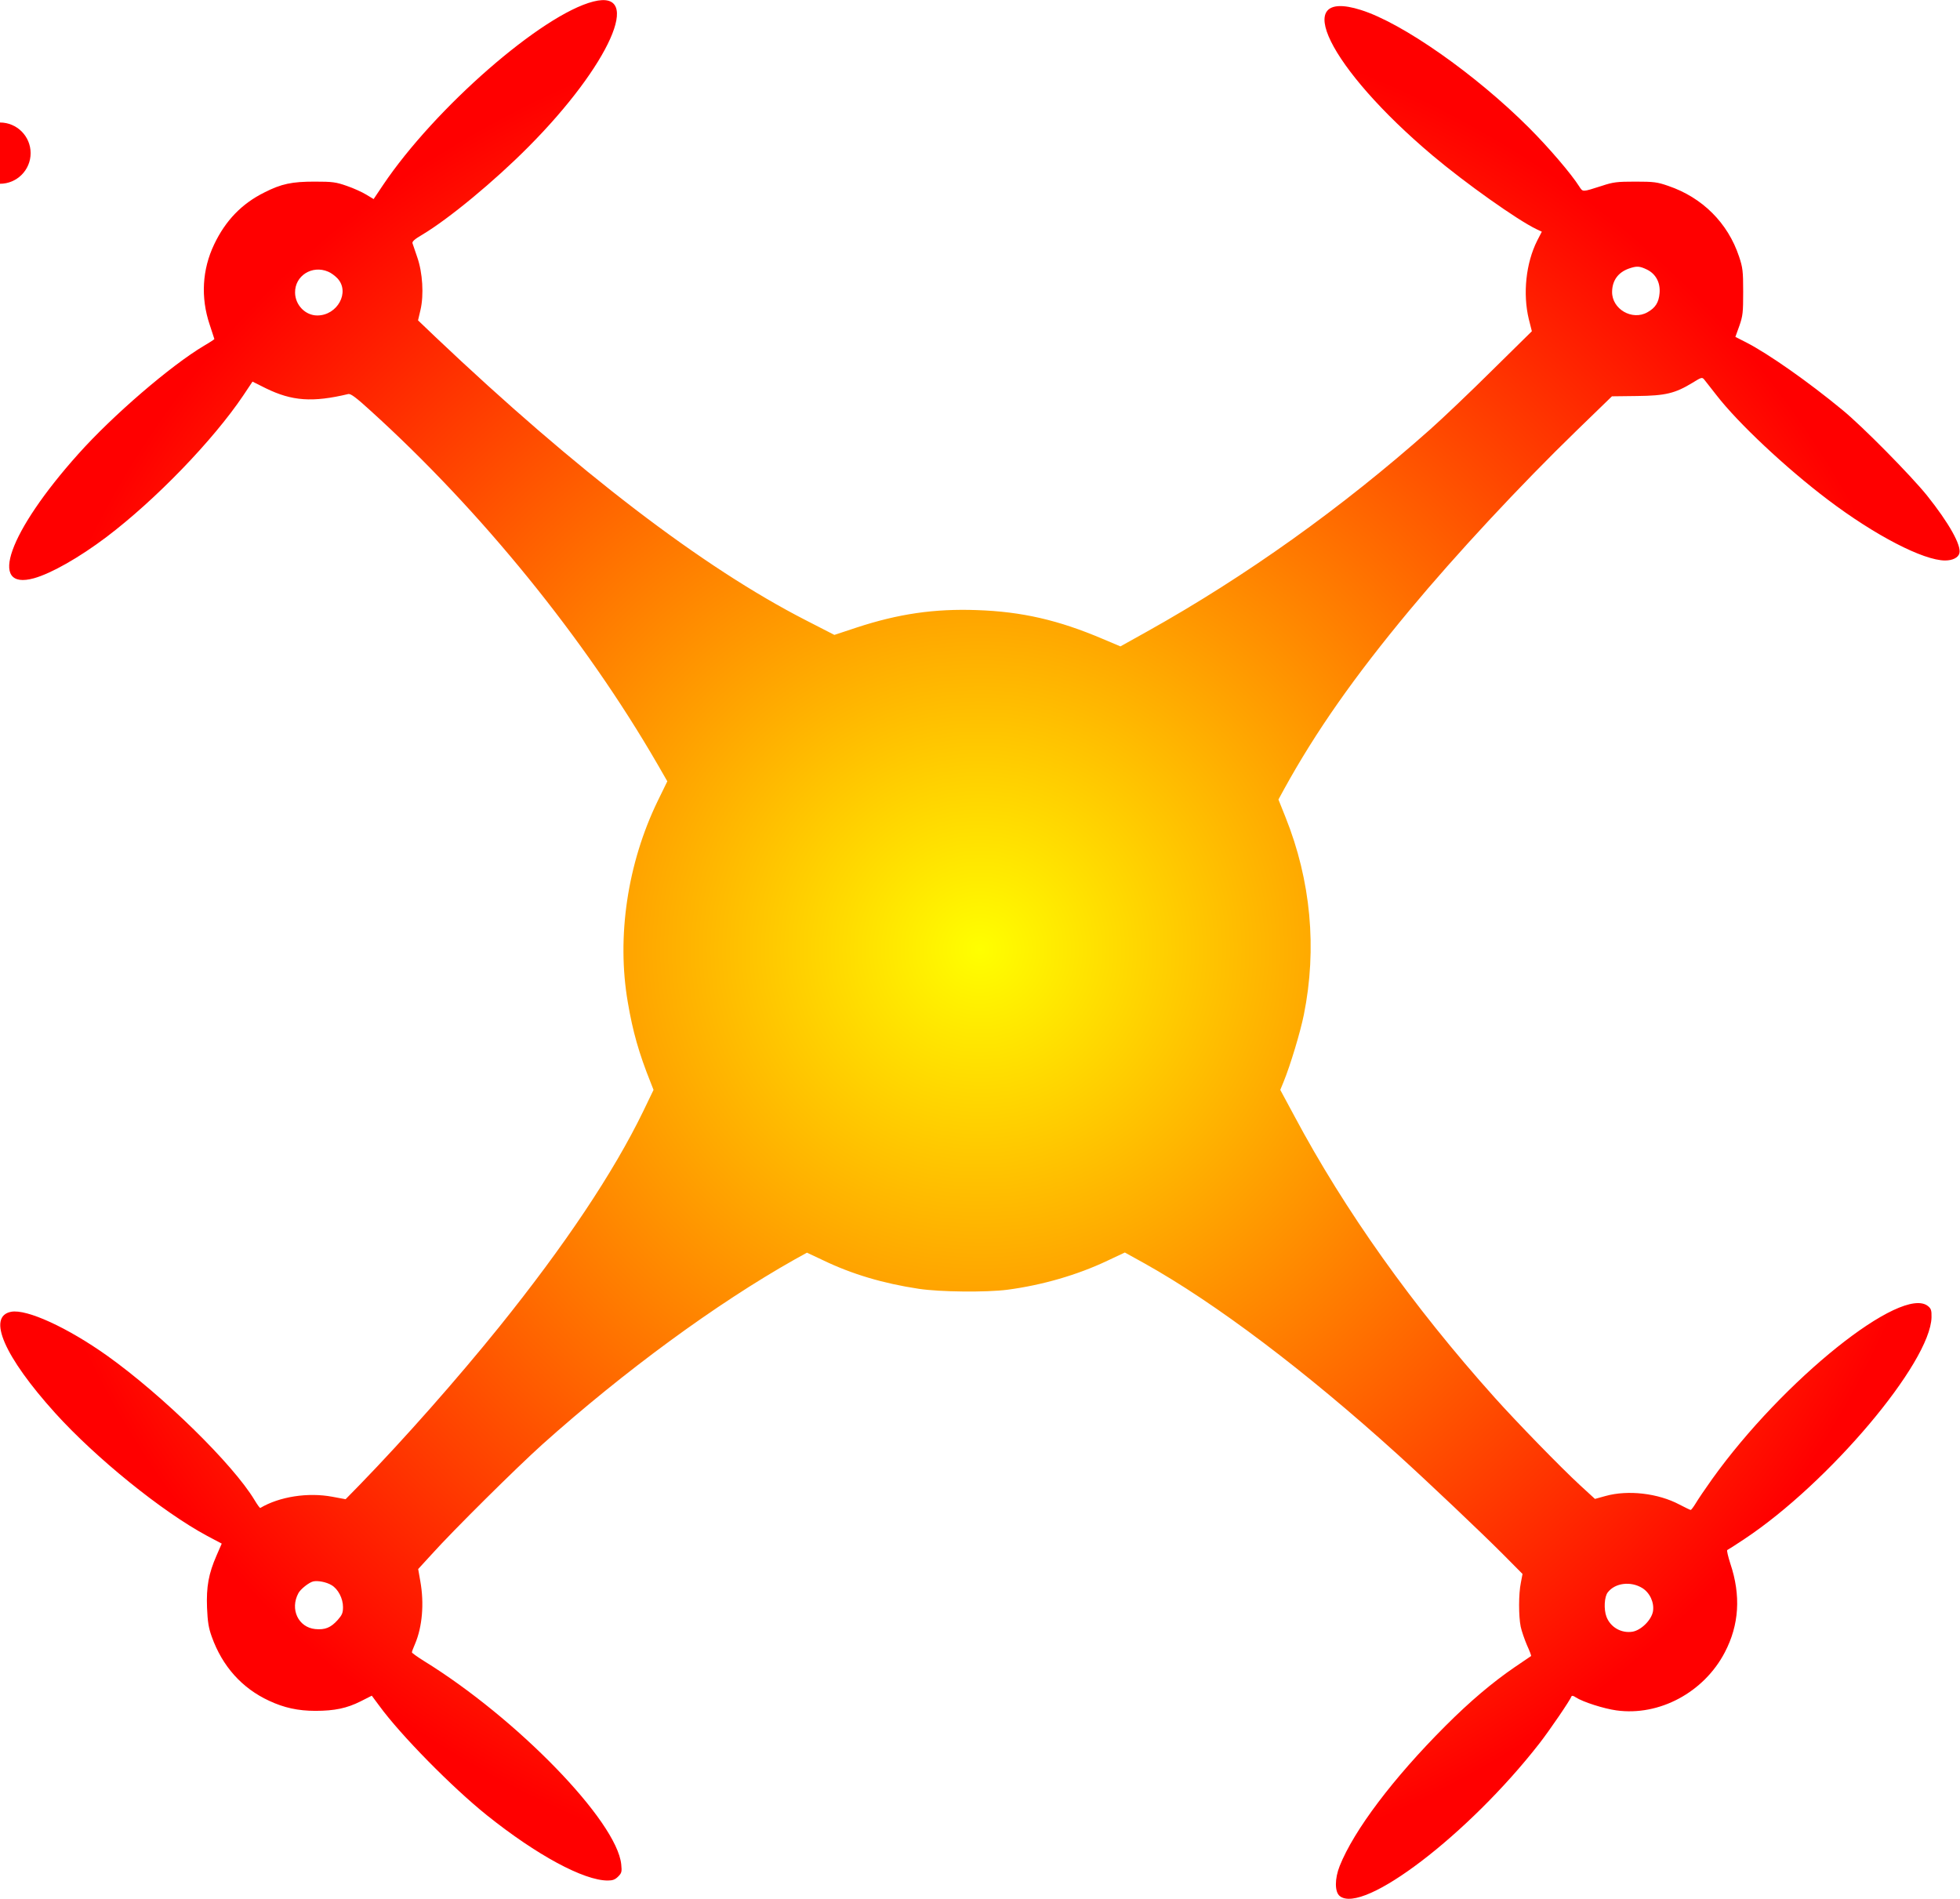
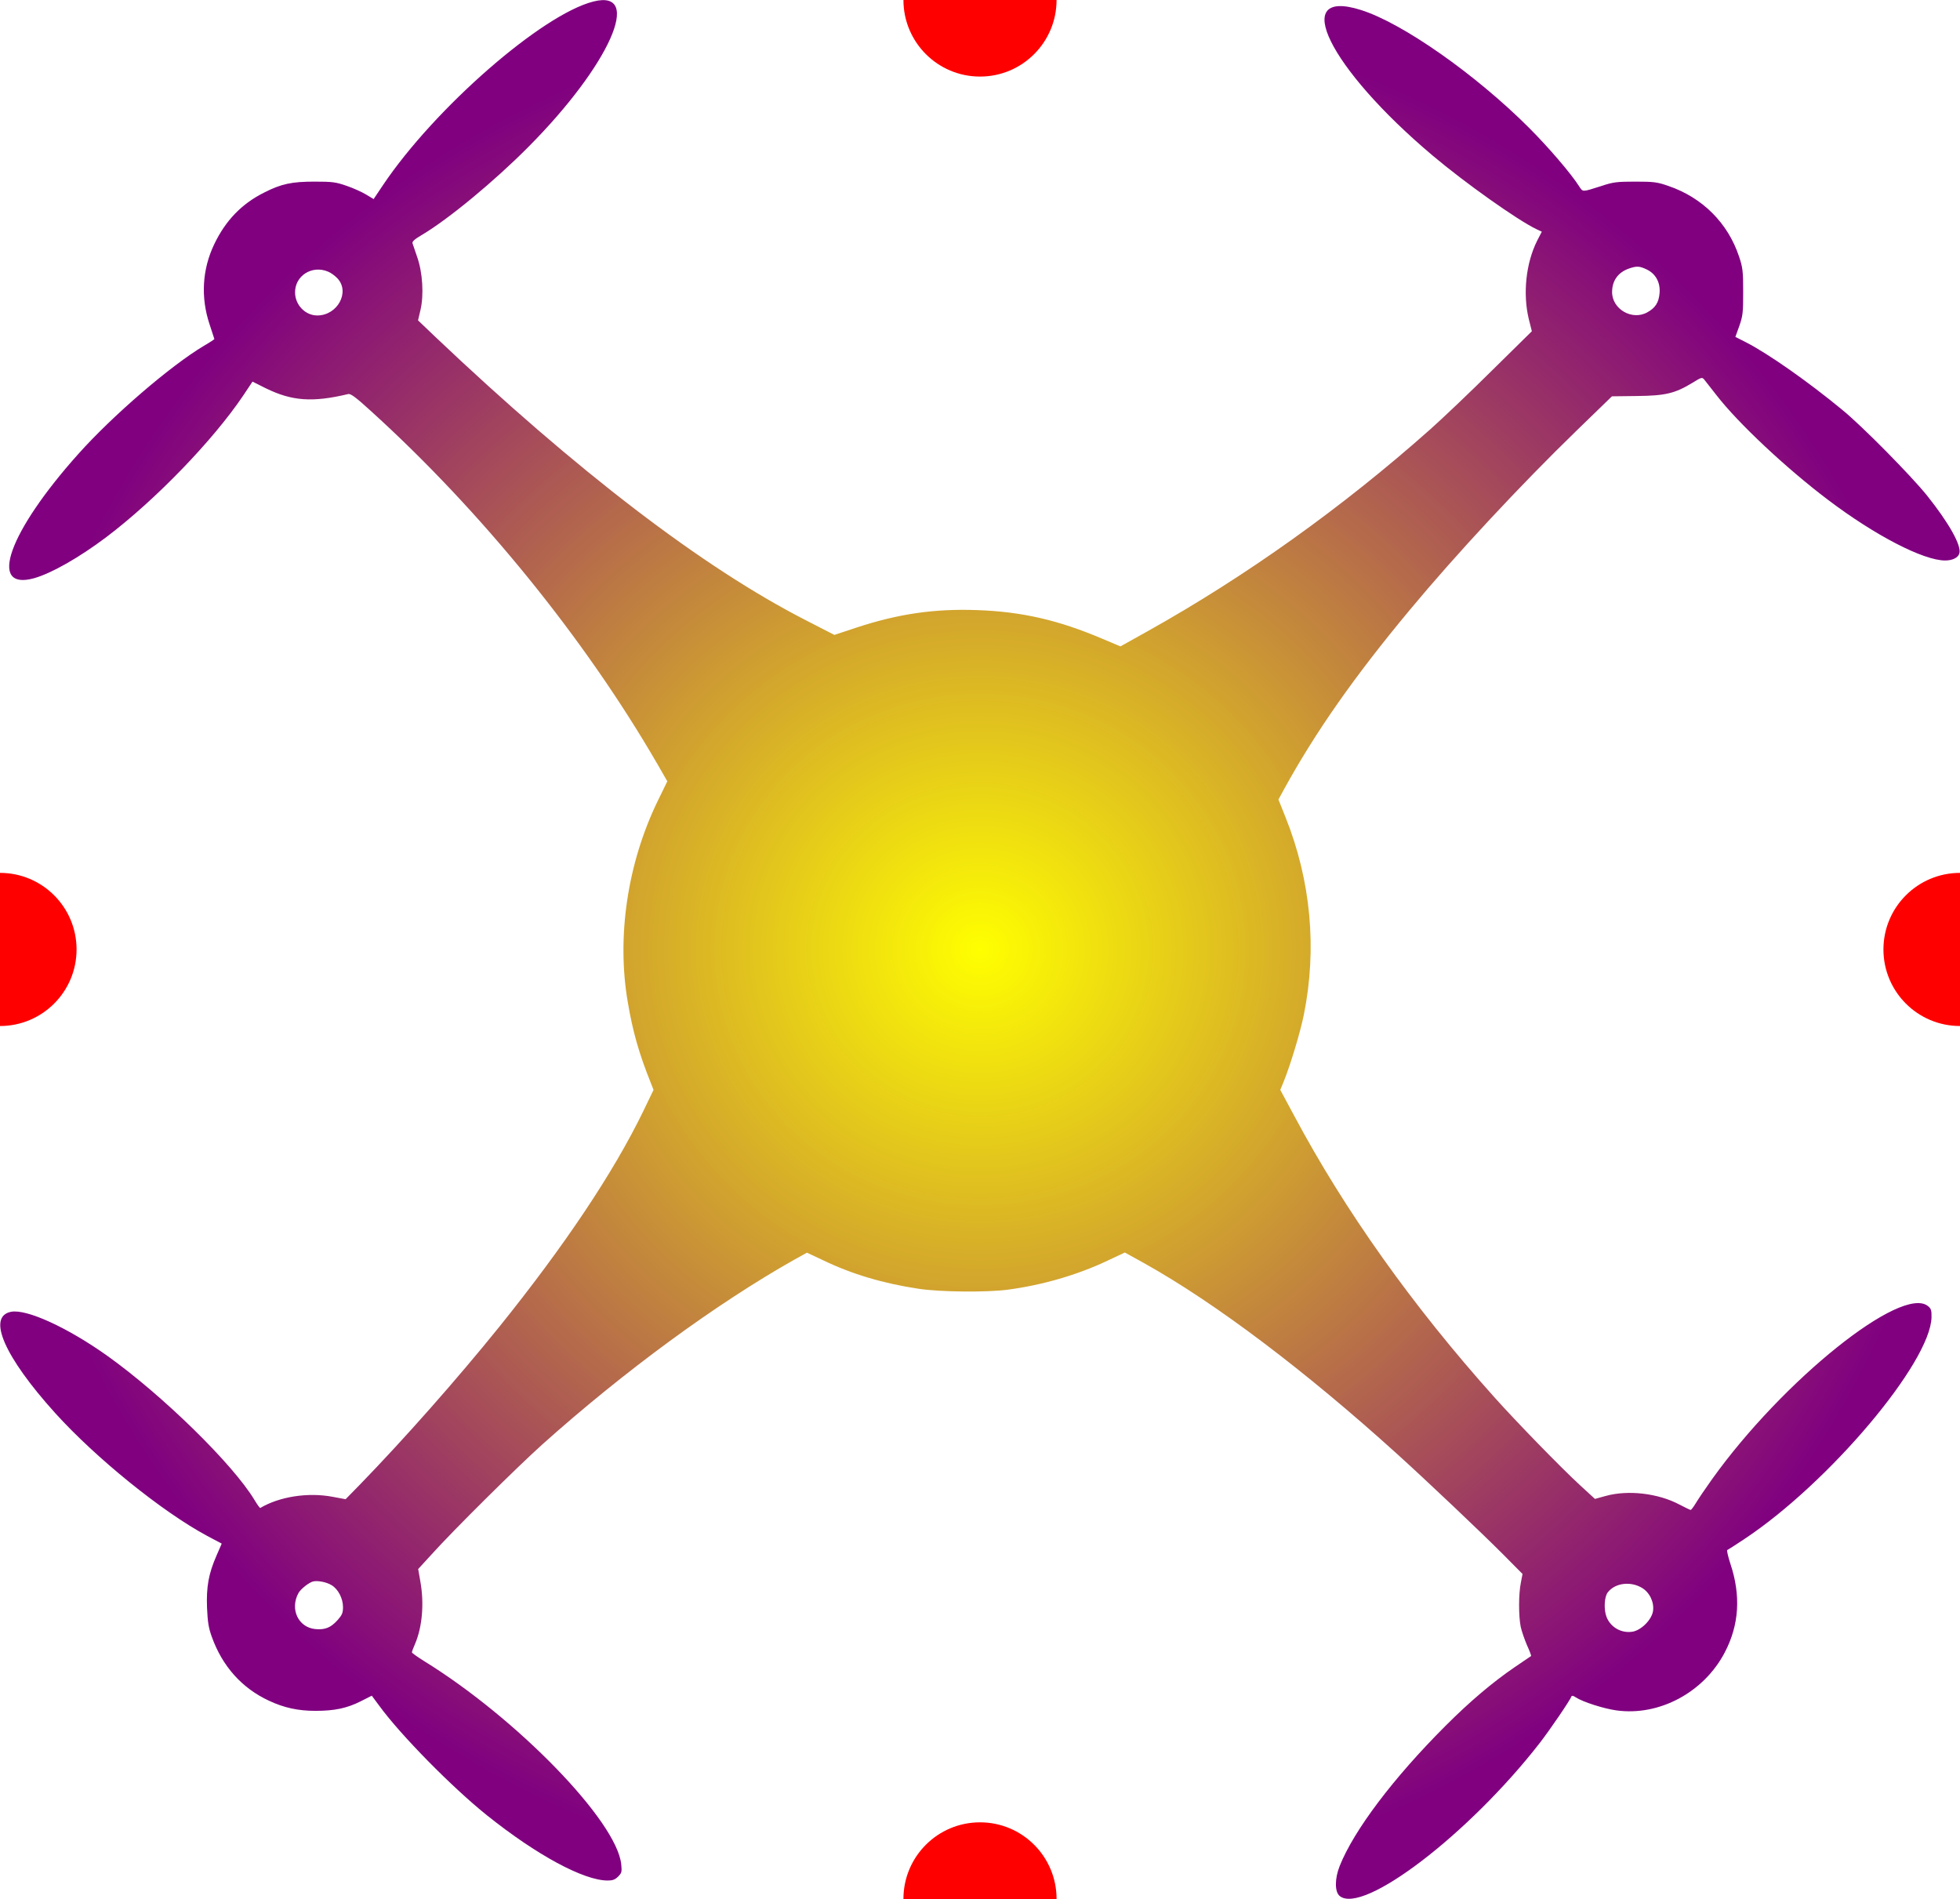
<svg xmlns="http://www.w3.org/2000/svg" version="1.0" width="1280pt" height="1240pt" viewBox="0 0 1280 1240" preserveAspectRatio="xMidYMid meet">
  <defs>
    <radialGradient id="radialGrad" cx="50%" cy="50%" r="50%" fx="50%" fy="50%">
-       <stop offset="0%" style="stop-color:rgb(255,255,0); stop-opacity:1" />
-       <stop offset="100%" style="stop-color:rgb(255,0,0); stop-opacity:1" />
+       <stop offset="0%" style="stop-color:#FFFF00; stop-opacity:1" />
+       <stop offset="100%" style="stop-color:#800080; stop-opacity:1" />
    </radialGradient>
    <pattern id="pattern1" patternUnits="userSpaceOnUse" width="10" height="10">
      <circle cx="5" cy="5" r="4" style="stroke: none; fill: #ff0000" />
    </pattern>
  </defs>
-   <circle cx="0" cy="100" r="20" fill="red" filter="url(#motionBlur)">
-     <animate attributeName="cx" from="0" to="800" dur="2s" repeatCount="indefinite" />
+   <circle cx="640" cy="620" r="50" fill="red" />
+   <circle cx="1280" cy="620" r="50" fill="red">
+     <animate attributeName="cx" from="1280" to="640" dur="2s" repeatCount="indefinite" />
+   </circle>
+   <circle cx="0" cy="620" r="50" fill="red">
+     <animate attributeName="cx" from="0" to="640" dur="2s" repeatCount="indefinite" />
+   </circle>
+   <circle cx="640" cy="0" r="50" fill="red">
+     <animate attributeName="cy" from="0" to="620" dur="2s" repeatCount="indefinite" />
+   </circle>
+   <circle cx="640" cy="1240" r="50" fill="red">
+     <animate attributeName="cy" from="1240" to="620" dur="2s" repeatCount="indefinite" />
  </circle>
  <g transform="translate(0,1240) scale(0.1,-0.1)" fill="url(#radialGrad)" stroke="none" clip-path="url(#clip)">
    <path d="M3875 12390 c-336 -85 -1036 -696 -1374 -1199 l-61 -91 -48 29 c-26 16 -83 42 -127 57 -71 25 -94 28 -210 28 -148 0 -217 -14 -329 -71 -147 -73 -253 -183 -327 -338 -79 -165 -89 -348 -30 -524 17 -51 31 -94 31 -95 0 -2 -30 -22 -68 -44 -217 -129 -596 -455 -821 -707 -454 -507 -593 -895 -289 -811 114 32 295 135 473 269 321 243 696 631 894 925 l60 90 88 -44 c170 -83 304 -93 538 -37 16 3 52 -24 145 -109 722 -654 1399 -1488 1873 -2307 l65 -113 -63 -129 c-197 -406 -269 -886 -195 -1314 32 -190 73 -334 148 -521 l20 -51 -67 -139 c-195 -402 -513 -877 -941 -1409 -276 -342 -618 -729 -908 -1028 l-95 -97 -86 16 c-160 30 -346 1 -471 -73 -3 -2 -20 22 -38 52 -140 233 -599 683 -962 942 -259 184 -525 306 -627 287 -160 -30 -45 -293 287 -661 266 -294 698 -644 992 -802 l96 -51 -34 -78 c-52 -119 -67 -204 -62 -340 4 -92 10 -132 31 -190 69 -193 197 -336 374 -418 98 -46 190 -66 303 -66 125 0 205 17 295 62 l73 37 49 -66 c139 -191 476 -533 703 -715 325 -260 632 -426 789 -426 32 0 48 6 68 26 23 23 25 31 20 80 -29 282 -682 954 -1289 1328 -43 27 -78 52 -78 56 0 5 9 29 20 54 48 112 61 265 35 410 l-14 80 87 95 c141 157 555 567 724 719 534 478 1136 919 1645 1206 l83 46 104 -49 c191 -92 394 -152 626 -187 139 -21 441 -24 580 -6 226 30 455 96 651 189 l115 54 130 -72 c463 -259 1048 -700 1654 -1249 189 -171 550 -513 689 -653 l124 -125 -11 -58 c-15 -72 -15 -217 -1 -286 6 -29 25 -83 41 -121 17 -37 29 -69 27 -71 -2 -1 -51 -35 -109 -74 -143 -98 -289 -221 -450 -382 -342 -342 -598 -682 -691 -915 -33 -83 -33 -169 0 -196 152 -124 842 403 1304 996 65 83 202 284 210 308 2 6 14 3 28 -7 46 -30 184 -74 265 -85 280 -39 572 118 708 379 94 179 106 372 36 580 -15 47 -24 86 -20 88 5 2 55 34 112 72 553 367 1215 1152 1222 1448 1 45 -3 57 -23 73 -171 139 -947 -483 -1410 -1130 -45 -63 -93 -134 -107 -158 -14 -23 -29 -43 -33 -43 -4 0 -36 16 -73 35 -139 74 -336 97 -483 56 l-69 -19 -97 89 c-127 117 -414 412 -560 575 -534 596 -977 1219 -1307 1838 l-91 169 21 51 c45 110 110 326 133 440 87 432 46 876 -120 1290 l-46 115 37 68 c207 376 458 734 819 1168 305 367 723 816 1092 1174 l230 223 164 2 c186 2 248 17 363 87 58 36 62 37 76 20 8 -10 44 -56 80 -102 140 -181 453 -475 728 -683 308 -233 623 -396 765 -396 49 0 86 19 93 47 14 52 -69 199 -212 378 -105 130 -421 451 -552 558 -224 185 -484 367 -628 441 l-71 36 26 72 c23 66 25 88 25 223 0 136 -3 158 -27 230 -73 219 -239 385 -462 461 -72 25 -94 28 -215 28 -120 0 -145 -3 -220 -28 -129 -41 -122 -41 -147 -3 -52 82 -198 253 -328 383 -347 347 -826 684 -1098 769 -468 148 -208 -380 468 -950 216 -182 555 -422 678 -481 l36 -17 -30 -58 c-74 -147 -95 -347 -55 -513 l20 -79 -260 -256 c-142 -141 -324 -314 -404 -385 -575 -511 -1206 -961 -1849 -1320 l-174 -97 -116 49 c-289 123 -528 178 -821 188 -277 10 -512 -24 -786 -114 l-145 -48 -187 96 c-674 345 -1494 973 -2420 1851 l-112 107 16 68 c23 98 14 244 -21 344 -14 41 -28 82 -31 91 -4 11 13 27 63 56 173 103 472 350 695 575 528 531 752 1032 423 948z m6880 -1750 c58 -28 89 -85 83 -154 -5 -61 -27 -96 -79 -125 -100 -57 -233 21 -231 134 1 73 39 126 109 151 52 18 70 17 118 -6z m-8612 -14 c18 -7 45 -27 61 -44 83 -89 0 -242 -132 -242 -78 0 -144 68 -145 149 -2 110 111 182 216 137z m22 -8577 c43 -25 75 -87 75 -143 0 -39 -6 -52 -35 -85 -45 -50 -82 -65 -146 -59 -111 11 -167 130 -110 235 14 26 68 69 96 76 31 7 87 -4 120 -24z m8560 -19 c50 -31 79 -95 70 -152 -10 -57 -77 -123 -133 -133 -74 -12 -145 29 -171 98 -18 48 -14 131 9 159 48 62 150 74 225 28z" />
  </g>
</svg>
